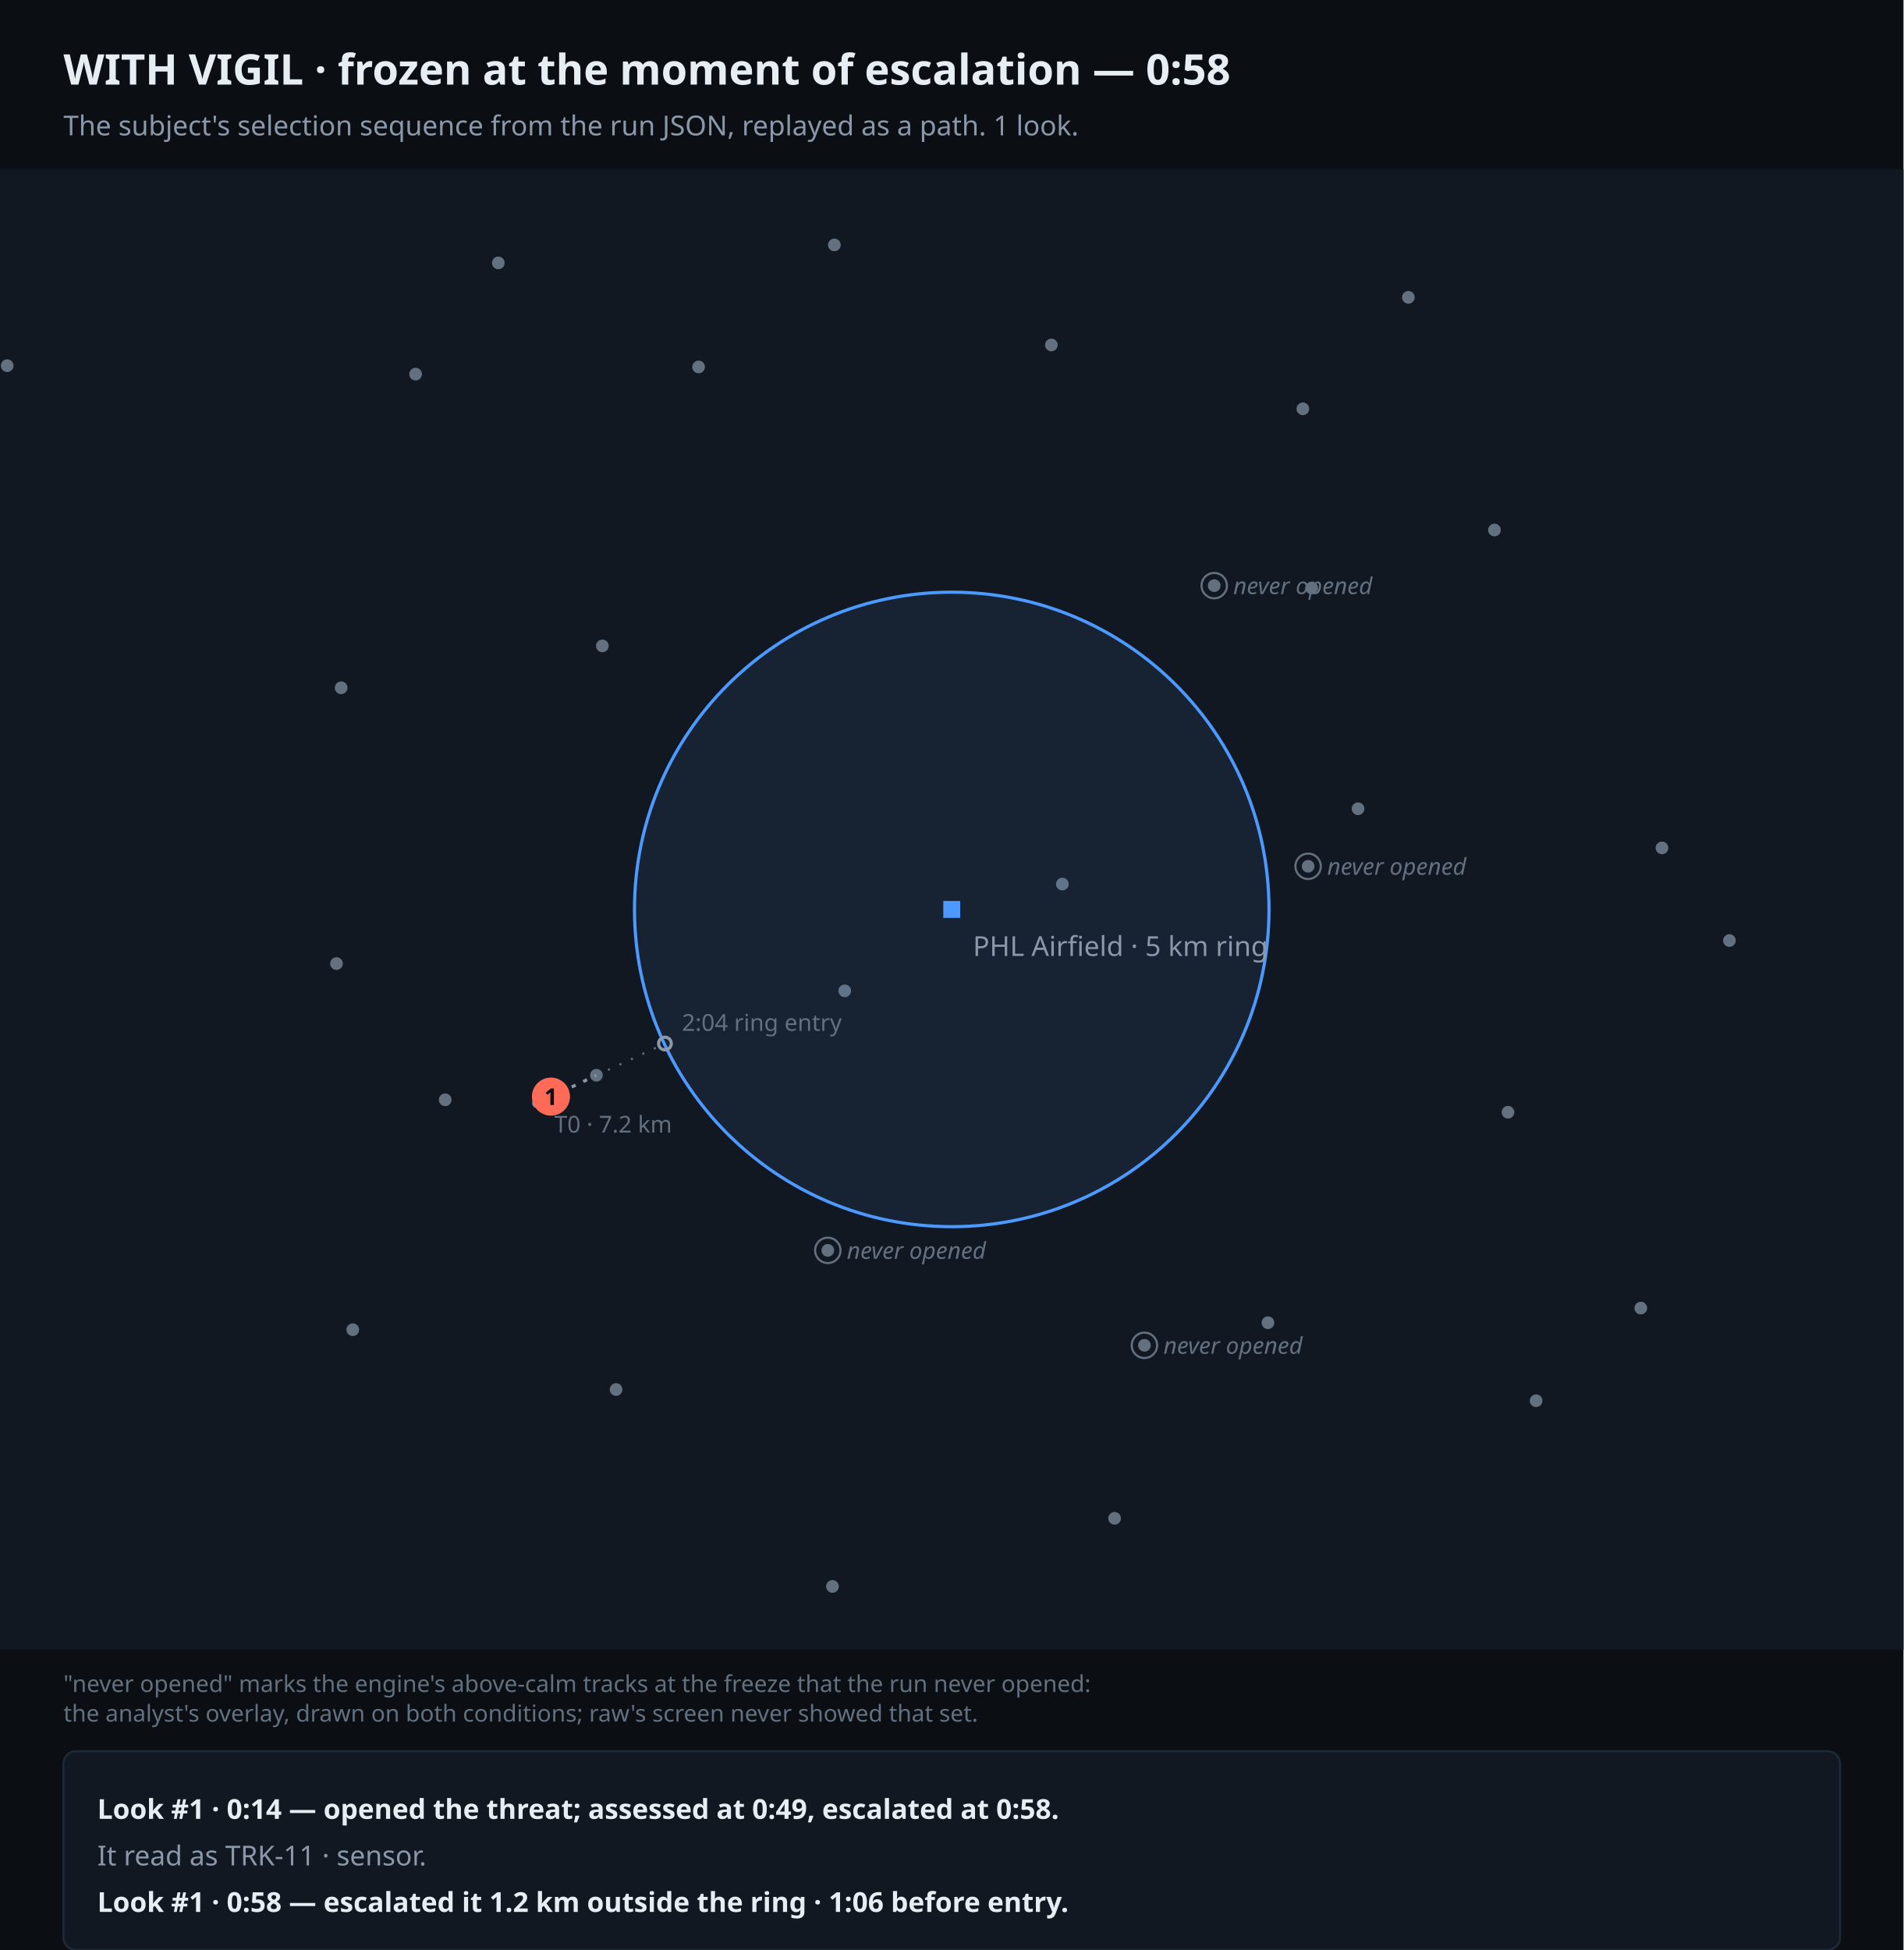
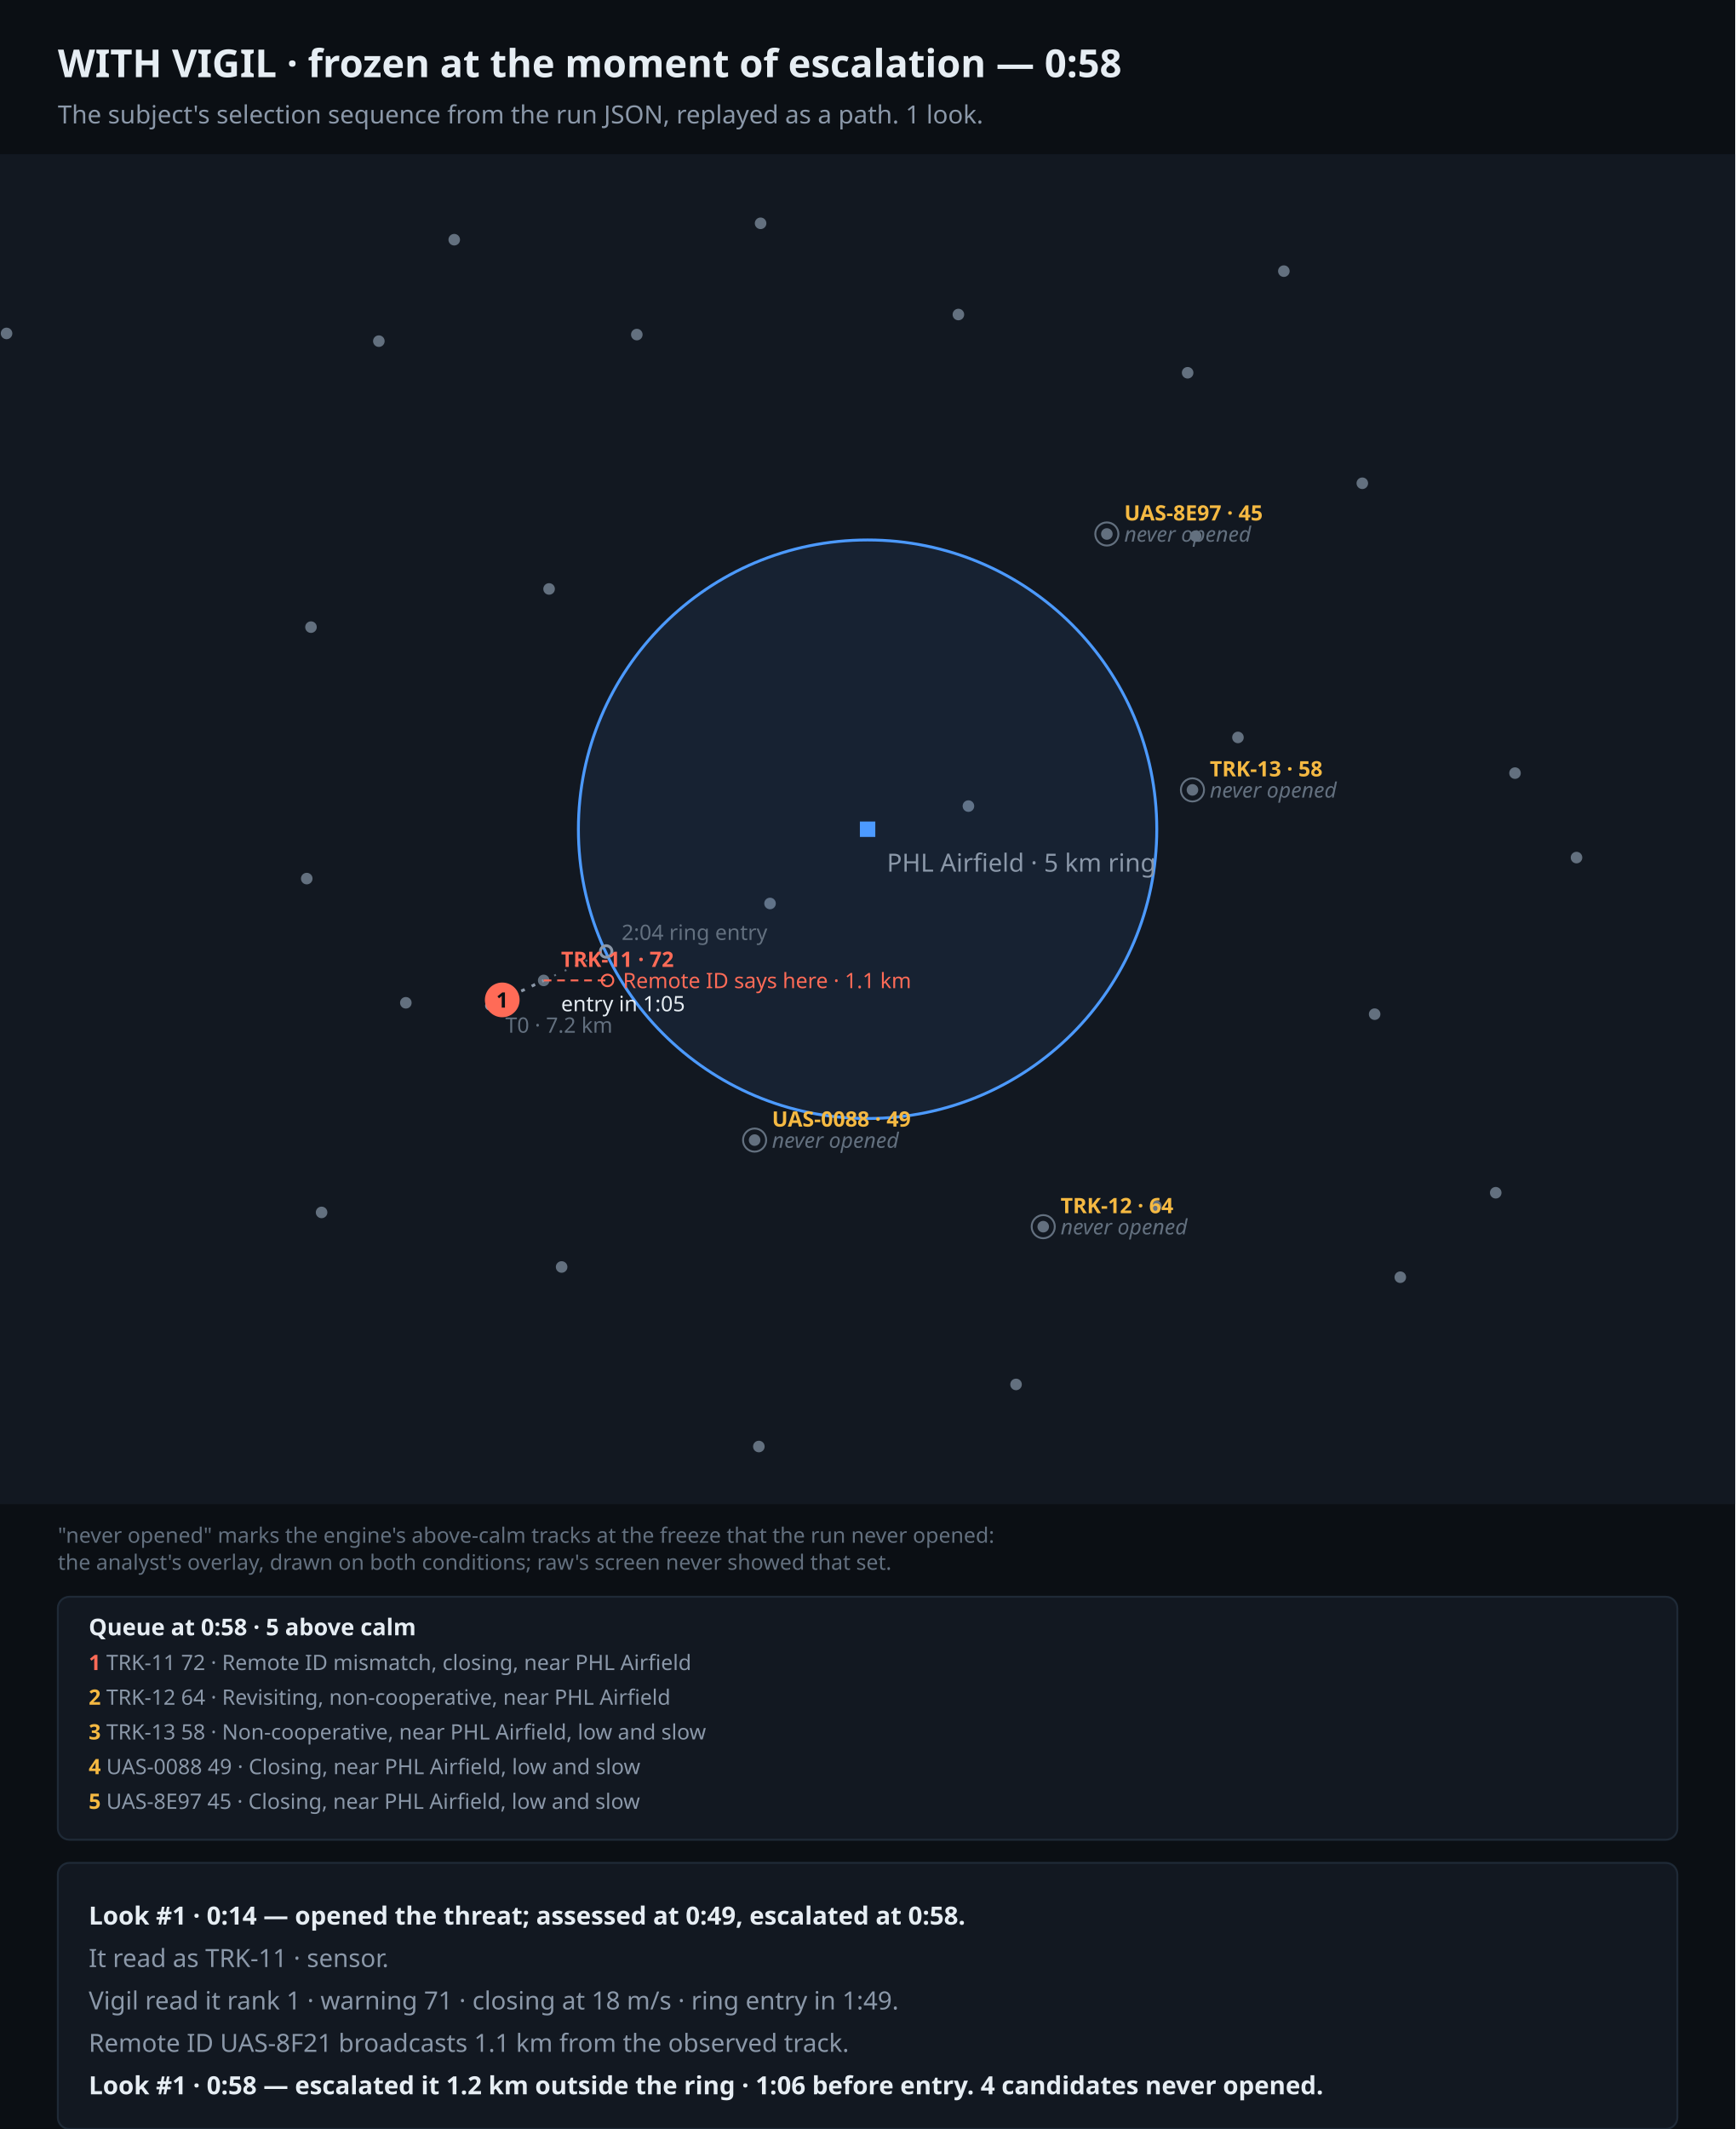
- <svg xmlns="http://www.w3.org/2000/svg" width="900" height="922" viewBox="0 0 900 922" data-subject="S03" data-scenario="02a" data-mode="vigil" data-run="1">
-   <rect width="900" height="922" fill="#0b0f14" />
+ <svg xmlns="http://www.w3.org/2000/svg" width="900" height="1104" viewBox="0 0 900 1104" data-subject="S03" data-scenario="02a" data-mode="vigil" data-run="1">
+   <rect width="900" height="1104" fill="#0b0f14" />
  <text x="30" y="40" font-family="system-ui, sans-serif" class="title" font-size="20" font-weight="700" fill="#e6edf3">WITH VIGIL · frozen at the moment of escalation — 0:58</text>
  <text x="30" y="64" font-family="system-ui, sans-serif" class="subtitle" font-size="13" fill="#8b98a9">The subject's selection sequence from the run JSON, replayed as a path. 1 look.</text>
  <defs>
    <clipPath id="panel">
      <rect x="0" y="0" width="900" height="700" />
    </clipPath>
  </defs>
  <g class="map" transform="translate(0 80)" clip-path="url(#panel)">
    <rect width="900" height="700" fill="#121821" />
    <circle class="track" data-id="adsb-a33716" cx="502.3" cy="338" r="3" fill="#63707f" />
    <circle class="track" data-id="adsb-a3b796" cx="210.5" cy="440" r="3" fill="#63707f" />
    <circle class="track" data-id="adsb-a43667" cx="399.4" cy="388.5" r="3" fill="#63707f" />
    <circle class="track" data-id="adsb-a7c7f2" cx="817.7" cy="364.7" r="3" fill="#63707f" />
    <circle class="track" data-id="adsb-a8021b" cx="642.1" cy="302.4" r="3" fill="#63707f" />
    <circle class="track" data-id="adsb-aa08fb" cx="665.9" cy="60.6" r="3" fill="#63707f" />
    <circle class="track" data-id="inject-11" cx="282" cy="428.4" r="3" fill="#63707f" />
    <circle class="track" data-id="inject-12" cx="541.1" cy="556.1" r="3" fill="#63707f" />
    <circle class="track" data-id="inject-13" cx="618.5" cy="329.6" r="3" fill="#63707f" />
    <circle class="track" data-id="inject-14" cx="3.4" cy="92.9" r="3" fill="#63707f" />
    <circle class="track" data-id="inject-17" cx="391.4" cy="511.2" r="3" fill="#63707f" />
    <circle class="track" data-id="inject-20" cx="497.1" cy="83.1" r="3" fill="#63707f" />
    <circle class="track" data-id="inject-21" cx="616" cy="113.3" r="3" fill="#63707f" />
    <circle class="track" data-id="inject-22" cx="706.6" cy="170.6" r="3" fill="#63707f" />
    <circle class="track" data-id="inject-23" cx="785.8" cy="320.9" r="3" fill="#63707f" />
    <circle class="track" data-id="inject-24" cx="713" cy="445.9" r="3" fill="#63707f" />
    <circle class="track" data-id="inject-25" cx="726.3" cy="582.3" r="3" fill="#63707f" />
    <circle class="track" data-id="inject-26" cx="527" cy="637.9" r="3" fill="#63707f" />
    <circle class="track" data-id="inject-27" cx="393.6" cy="670.1" r="3" fill="#63707f" />
    <circle class="track" data-id="inject-28" cx="291.3" cy="577" r="3" fill="#63707f" />
    <circle class="track" data-id="inject-29" cx="166.8" cy="548.7" r="3" fill="#63707f" />
    <circle class="track" data-id="inject-30" cx="159.1" cy="375.6" r="3" fill="#63707f" />
    <circle class="track" data-id="inject-31" cx="161.3" cy="245.2" r="3" fill="#63707f" />
    <circle class="track" data-id="inject-32" cx="196.5" cy="96.9" r="3" fill="#63707f" />
    <circle class="track" data-id="inject-33" cx="330.3" cy="93.5" r="3" fill="#63707f" />
    <circle class="track" data-id="inject-34" cx="394.5" cy="35.8" r="3" fill="#63707f" />
    <circle class="track" data-id="inject-35" cx="284.8" cy="225.4" r="3" fill="#63707f" />
    <circle class="track" data-id="inject-36" cx="775.8" cy="538.5" r="3" fill="#63707f" />
    <circle class="track" data-id="inject-37" cx="574.1" cy="196.9" r="3" fill="#63707f" />
    <circle class="track" data-id="inject-38" cx="599.5" cy="545.4" r="3" fill="#63707f" />
    <circle class="track" data-id="inject-39" cx="235.6" cy="44.3" r="3" fill="#63707f" />
    <circle class="track" data-id="inject-40" cx="620.2" cy="198" r="3" fill="#63707f" />
    <circle class="ring" cx="450" cy="350" r="150" fill="#4c9aff" fill-opacity="0.08" stroke="#4c9aff" stroke-width="1.5" />
    <rect x="446" y="346" width="8" height="8" fill="#4c9aff" />
    <text x="460" y="372" font-family="system-ui, sans-serif" font-size="13" fill="#8b98a9">PHL Airfield · 5 km ring</text>
    <polyline points="254.1,441.5 254.6,441.2 255.1,441 255.6,440.8 256.1,440.6 256.5,440.3 257,440.1 257.5,439.9 258,439.6 258.5,439.4 259,439.2 259.5,439 260,438.7 260.5,438.5 260.9,438.3 261.4,438 261.9,437.8 262.4,437.6 262.9,437.4 263.4,437.1 263.9,436.9 264.4,436.7 264.9,436.4 265.4,436.2 265.8,436 266.4,435.8 266.8,435.5 267.3,435.3 267.8,435.1 268.3,434.9 268.8,434.6 269.3,434.4 269.8,434.2 270.3,433.9 270.8,433.7 271.3,433.5 271.7,433.3 272.2,433 272.7,432.8 273.2,432.6 273.7,432.3 274.2,432.1 274.7,431.9 275.2,431.7 275.7,431.4 276.1,431.2 276.6,431 277.1,430.7 277.6,430.5 278.1,430.3 278.6,430.1 279.1,429.8 279.6,429.6 280.1,429.3 280.6,429.1 281,428.9 281.5,428.7 282,428.4" fill="none" class="trail" stroke="#8b98a9" stroke-width="1.5" stroke-dasharray="2 4" />
    <polyline points="282,428.4 282.5,428.2 283,428 283.5,427.7 284,427.5 284.5,427.3 285,427.1 285.5,426.8 285.9,426.6 286.4,426.4 286.9,426.2 287.4,425.9 287.9,425.7 288.4,425.5 288.9,425.2 289.4,425 289.9,424.8 290.3,424.6 290.8,424.3 291.3,424.1 291.8,423.9 292.3,423.6 292.8,423.4 293.3,423.2 293.8,423 294.3,422.7 294.8,422.5 295.2,422.3 295.7,422 296.2,421.8 296.7,421.6 297.2,421.4 297.7,421.1 298.2,420.9 298.7,420.7 299.2,420.5 299.7,420.2 300.2,420 300.7,419.8 301.1,419.5 301.6,419.3 302.1,419.1 302.6,418.9 303.1,418.6 303.6,418.4 304.1,418.2 304.6,417.9 305.1,417.7 305.5,417.5 306,417.3 306.5,417 307,416.8 307.5,416.6 308,416.3 308.5,416.1 309,415.9 309.5,415.7 310,415.4 310.4,415.2 310.9,415 311.4,414.8 311.9,414.5 312.4,414.3 312.9,414.1 313.4,413.8 313.9,413.6 314.4,413.4" fill="none" class="trail-ahead" stroke="#63707f" stroke-width="1" stroke-dasharray="1 5" />
    <circle class="trail-first" cx="254.1" cy="441.5" r="2.5" fill="#8b98a9" />
    <text x="262.1" y="455.5" font-family="system-ui, sans-serif" font-size="11" fill="#63707f">T0 · 7.2 km</text>
    <circle class="entry" cx="314.4" cy="413.4" r="3" fill="none" stroke="#8b98a9" stroke-width="1.5" />
    <text x="322.4" y="407.4" font-family="system-ui, sans-serif" font-size="11" fill="#63707f">2:04 ring entry</text>
    <circle class="never-opened" data-id="inject-12" cx="541.1" cy="556.1" r="6" fill="none" stroke="#63707f" stroke-width="1" />
    <text x="550.1" y="560.1" font-family="system-ui, sans-serif" font-size="11" font-style="italic" fill="#63707f">never opened</text>
    <circle class="never-opened" data-id="inject-13" cx="618.5" cy="329.6" r="6" fill="none" stroke="#63707f" stroke-width="1" />
    <text x="627.5" y="333.6" font-family="system-ui, sans-serif" font-size="11" font-style="italic" fill="#63707f">never opened</text>
    <circle class="never-opened" data-id="inject-17" cx="391.4" cy="511.2" r="6" fill="none" stroke="#63707f" stroke-width="1" />
    <text x="400.4" y="515.2" font-family="system-ui, sans-serif" font-size="11" font-style="italic" fill="#63707f">never opened</text>
    <circle class="never-opened" data-id="inject-37" cx="574.1" cy="196.9" r="6" fill="none" stroke="#63707f" stroke-width="1" />
    <text x="583.1" y="200.9" font-family="system-ui, sans-serif" font-size="11" font-style="italic" fill="#63707f">never opened</text>
    <circle class="hop" data-k="1" data-id="inject-11" data-t="14" cx="260.5" cy="438.5" r="9" fill="#ff6b57" />
    <text x="260.5" y="442.5" font-family="system-ui, sans-serif" font-size="11" font-weight="700" text-anchor="middle" fill="#0b0f14">1</text>
+     <text x="291" y="421.4" font-family="system-ui, sans-serif" class="vigil-label" data-id="inject-11" font-size="11" font-weight="600" fill="#ff6b57">TRK-11 · 72</text>
+     <text x="550.1" y="549.1" font-family="system-ui, sans-serif" class="vigil-label" data-id="inject-12" font-size="11" font-weight="600" fill="#f5b942">TRK-12 · 64</text>
+     <text x="627.5" y="322.6" font-family="system-ui, sans-serif" class="vigil-label" data-id="inject-13" font-size="11" font-weight="600" fill="#f5b942">TRK-13 · 58</text>
+     <text x="400.4" y="504.2" font-family="system-ui, sans-serif" class="vigil-label" data-id="inject-17" font-size="11" font-weight="600" fill="#f5b942">UAS-0088 · 49</text>
+     <text x="583.1" y="189.9" font-family="system-ui, sans-serif" class="vigil-label" data-id="inject-37" font-size="11" font-weight="600" fill="#f5b942">UAS-8E97 · 45</text>
+     <line class="vigil-mismatch" data-id="inject-11" x1="282" y1="428.4" x2="315.1" y2="428.4" stroke="#ff6b57" stroke-width="1" stroke-dasharray="4 3" />
+     <circle class="vigil-broadcast" data-id="inject-11" cx="315.1" cy="428.4" r="3" fill="none" stroke="#ff6b57" stroke-width="1" />
+     <text x="323.1" y="432.4" font-family="system-ui, sans-serif" class="vigil-mismatch-label" font-size="11" fill="#ff6b57">Remote ID says here · 1.1 km</text>
+     <text x="291" y="444.4" font-family="system-ui, sans-serif" class="vigil-entry" data-id="inject-11" font-size="11" fill="#e6edf3">entry in 1:05</text>
  </g>
  <text x="30" y="800" font-family="system-ui, sans-serif" class="footnote" font-size="11" fill="#63707f">"never opened" marks the engine's above-calm tracks at the freeze that the run never opened:</text>
  <text x="30" y="814" font-family="system-ui, sans-serif" class="footnote" font-size="11" fill="#63707f">the analyst's overlay, drawn on both conditions; raw's screen never showed that set.</text>
-   <rect x="30" y="828" width="840" height="94" rx="6" fill="#121821" stroke="#1f2a37" />
-   <text x="46" y="860" font-family="system-ui, sans-serif" class="caption" font-size="13" font-weight="600" fill="#e6edf3">Look #1 · 0:14 — opened the threat; assessed at 0:49, escalated at 0:58.</text>
-   <text x="46" y="882" font-family="system-ui, sans-serif" class="caption" font-size="13" fill="#8b98a9">It read as TRK-11 · sensor.</text>
-   <text x="46" y="904" font-family="system-ui, sans-serif" class="caption" font-size="13" font-weight="600" fill="#e6edf3">Look #1 · 0:58 — escalated it 1.2 km outside the ring · 1:06 before entry.</text>
+   <rect class="vigil-queue" x="30" y="828" width="840" height="126" rx="6" fill="#121821" stroke="#1f2a37" />
+   <text x="46" y="848" font-family="system-ui, sans-serif" class="vigil-queue-title" font-size="12" font-weight="700" fill="#e6edf3">Queue at 0:58 · 5 above calm</text>
+   <text x="46" y="866" font-family="system-ui, sans-serif" class="vigil-queue-line" data-id="inject-11" font-size="11" fill="#8b98a9">
+     <tspan font-weight="700" fill="#ff6b57">1</tspan> TRK-11 72 · Remote ID mismatch, closing, near PHL Airfield</text>
+   <text x="46" y="884" font-family="system-ui, sans-serif" class="vigil-queue-line" data-id="inject-12" font-size="11" fill="#8b98a9">
+     <tspan font-weight="700" fill="#f5b942">2</tspan> TRK-12 64 · Revisiting, non-cooperative, near PHL Airfield</text>
+   <text x="46" y="902" font-family="system-ui, sans-serif" class="vigil-queue-line" data-id="inject-13" font-size="11" fill="#8b98a9">
+     <tspan font-weight="700" fill="#f5b942">3</tspan> TRK-13 58 · Non-cooperative, near PHL Airfield, low and slow</text>
+   <text x="46" y="920" font-family="system-ui, sans-serif" class="vigil-queue-line" data-id="inject-17" font-size="11" fill="#8b98a9">
+     <tspan font-weight="700" fill="#f5b942">4</tspan> UAS-0088 49 · Closing, near PHL Airfield, low and slow</text>
+   <text x="46" y="938" font-family="system-ui, sans-serif" class="vigil-queue-line" data-id="inject-37" font-size="11" fill="#8b98a9">
+     <tspan font-weight="700" fill="#f5b942">5</tspan> UAS-8E97 45 · Closing, near PHL Airfield, low and slow</text>
+   <rect x="30" y="966" width="840" height="138" rx="6" fill="#121821" stroke="#1f2a37" />
+   <text x="46" y="998" font-family="system-ui, sans-serif" class="caption" font-size="13" font-weight="600" fill="#e6edf3">Look #1 · 0:14 — opened the threat; assessed at 0:49, escalated at 0:58.</text>
+   <text x="46" y="1020" font-family="system-ui, sans-serif" class="caption" font-size="13" fill="#8b98a9">It read as TRK-11 · sensor.</text>
+   <text x="46" y="1042" font-family="system-ui, sans-serif" class="caption" font-size="13" fill="#8b98a9">Vigil read it rank 1 · warning 71 · closing at 18 m/s · ring entry in 1:49.</text>
+   <text x="46" y="1064" font-family="system-ui, sans-serif" class="caption" font-size="13" fill="#8b98a9">Remote ID UAS-8F21 broadcasts 1.1 km from the observed track.</text>
+   <text x="46" y="1086" font-family="system-ui, sans-serif" class="caption" font-size="13" font-weight="600" fill="#e6edf3">Look #1 · 0:58 — escalated it 1.2 km outside the ring · 1:06 before entry. 4 candidates never opened.</text>
</svg>
